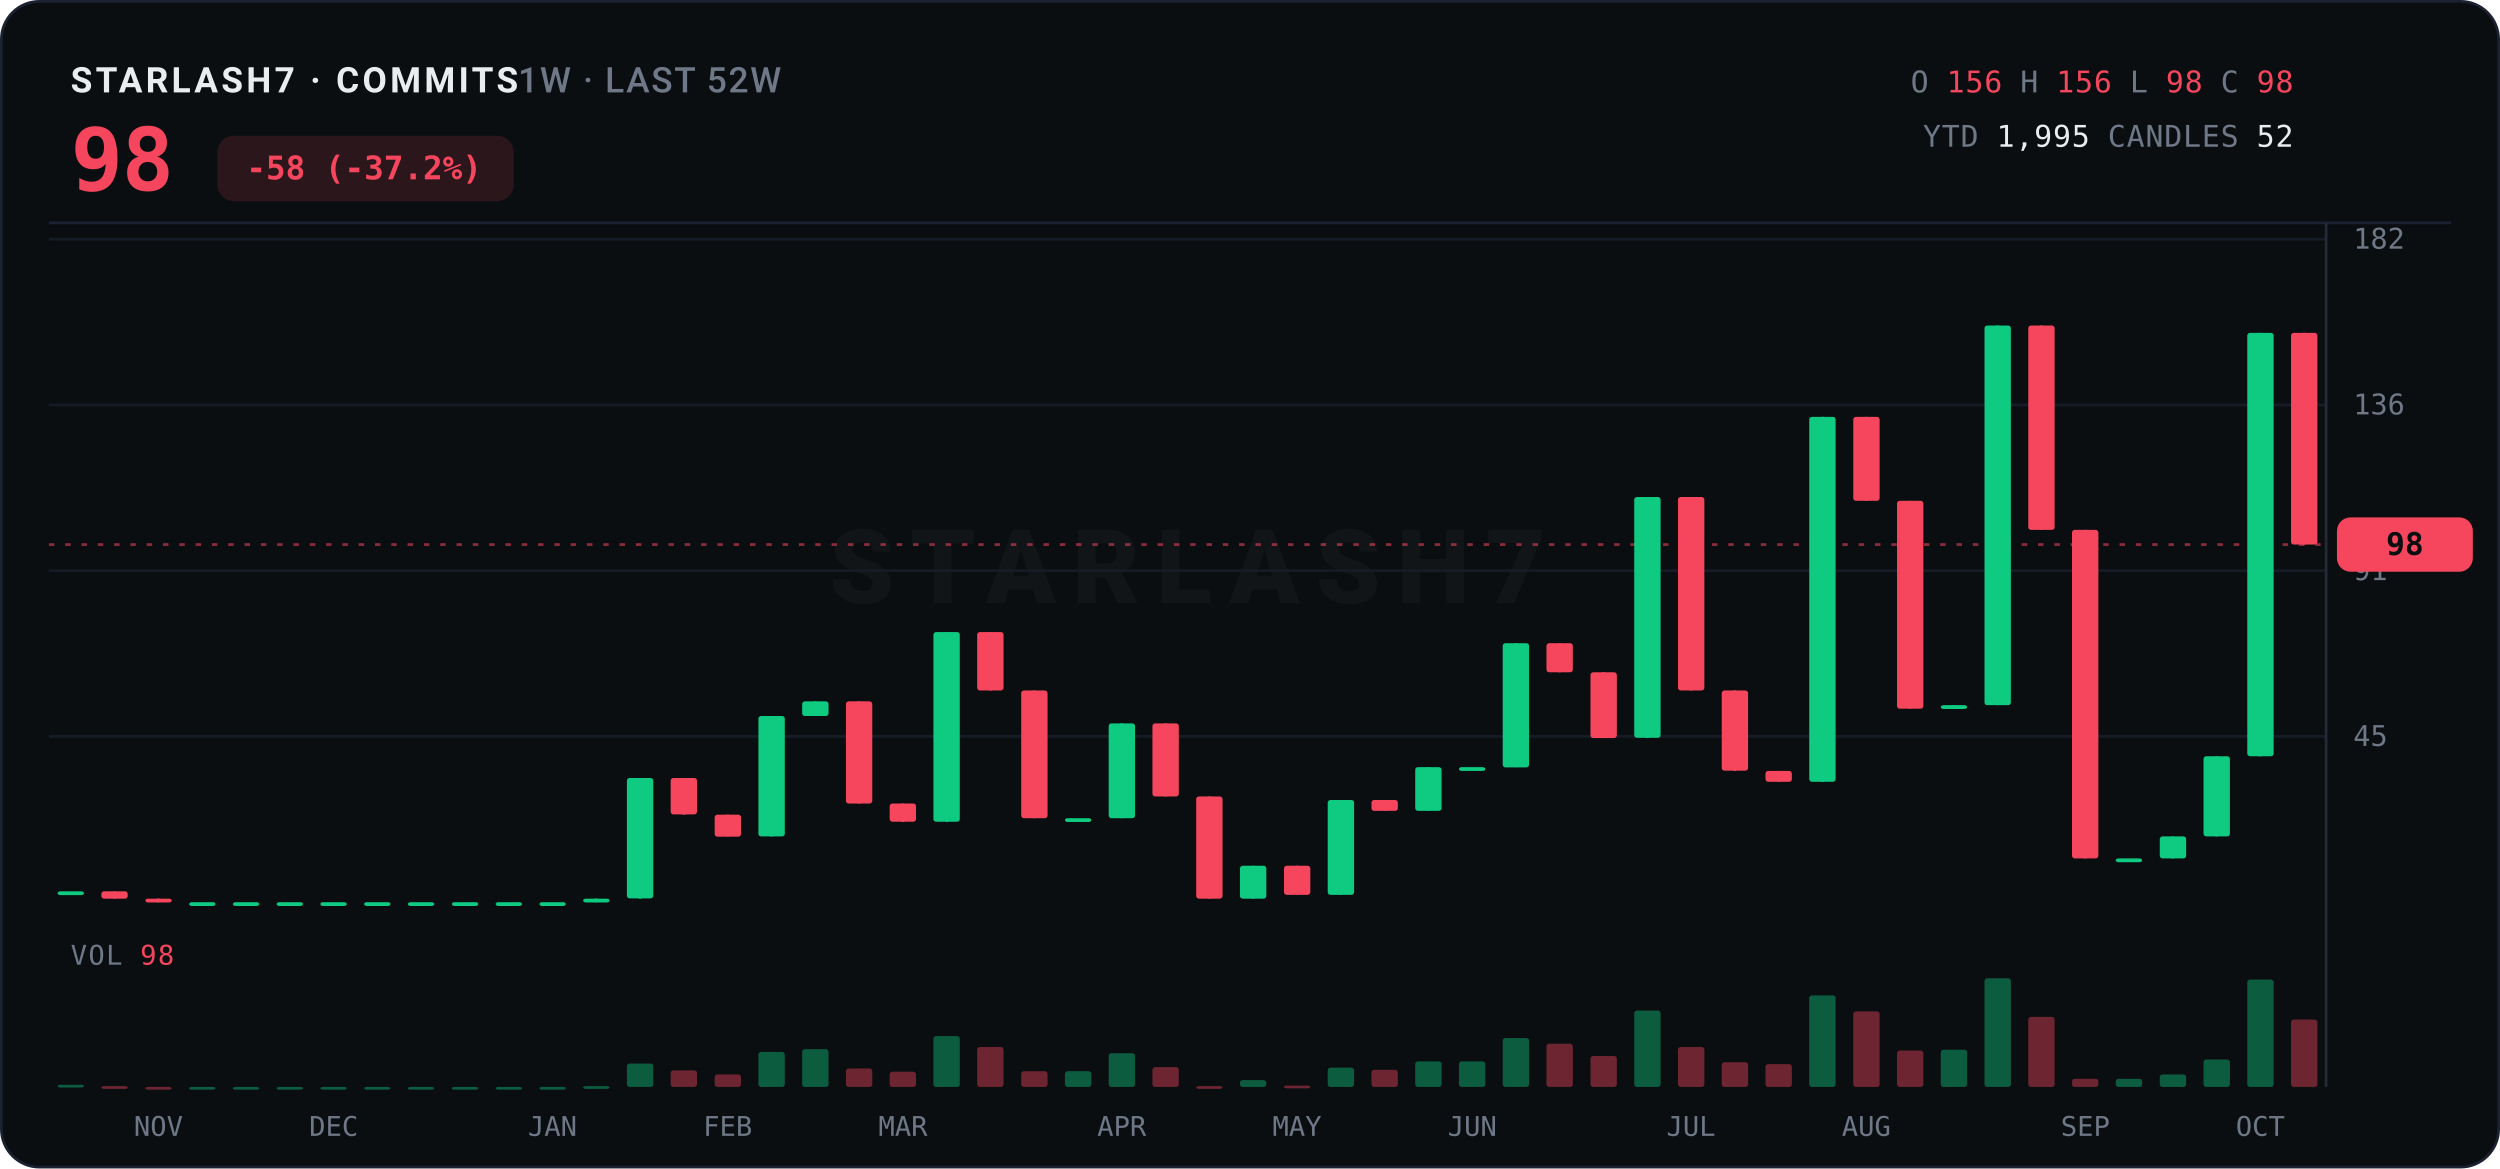
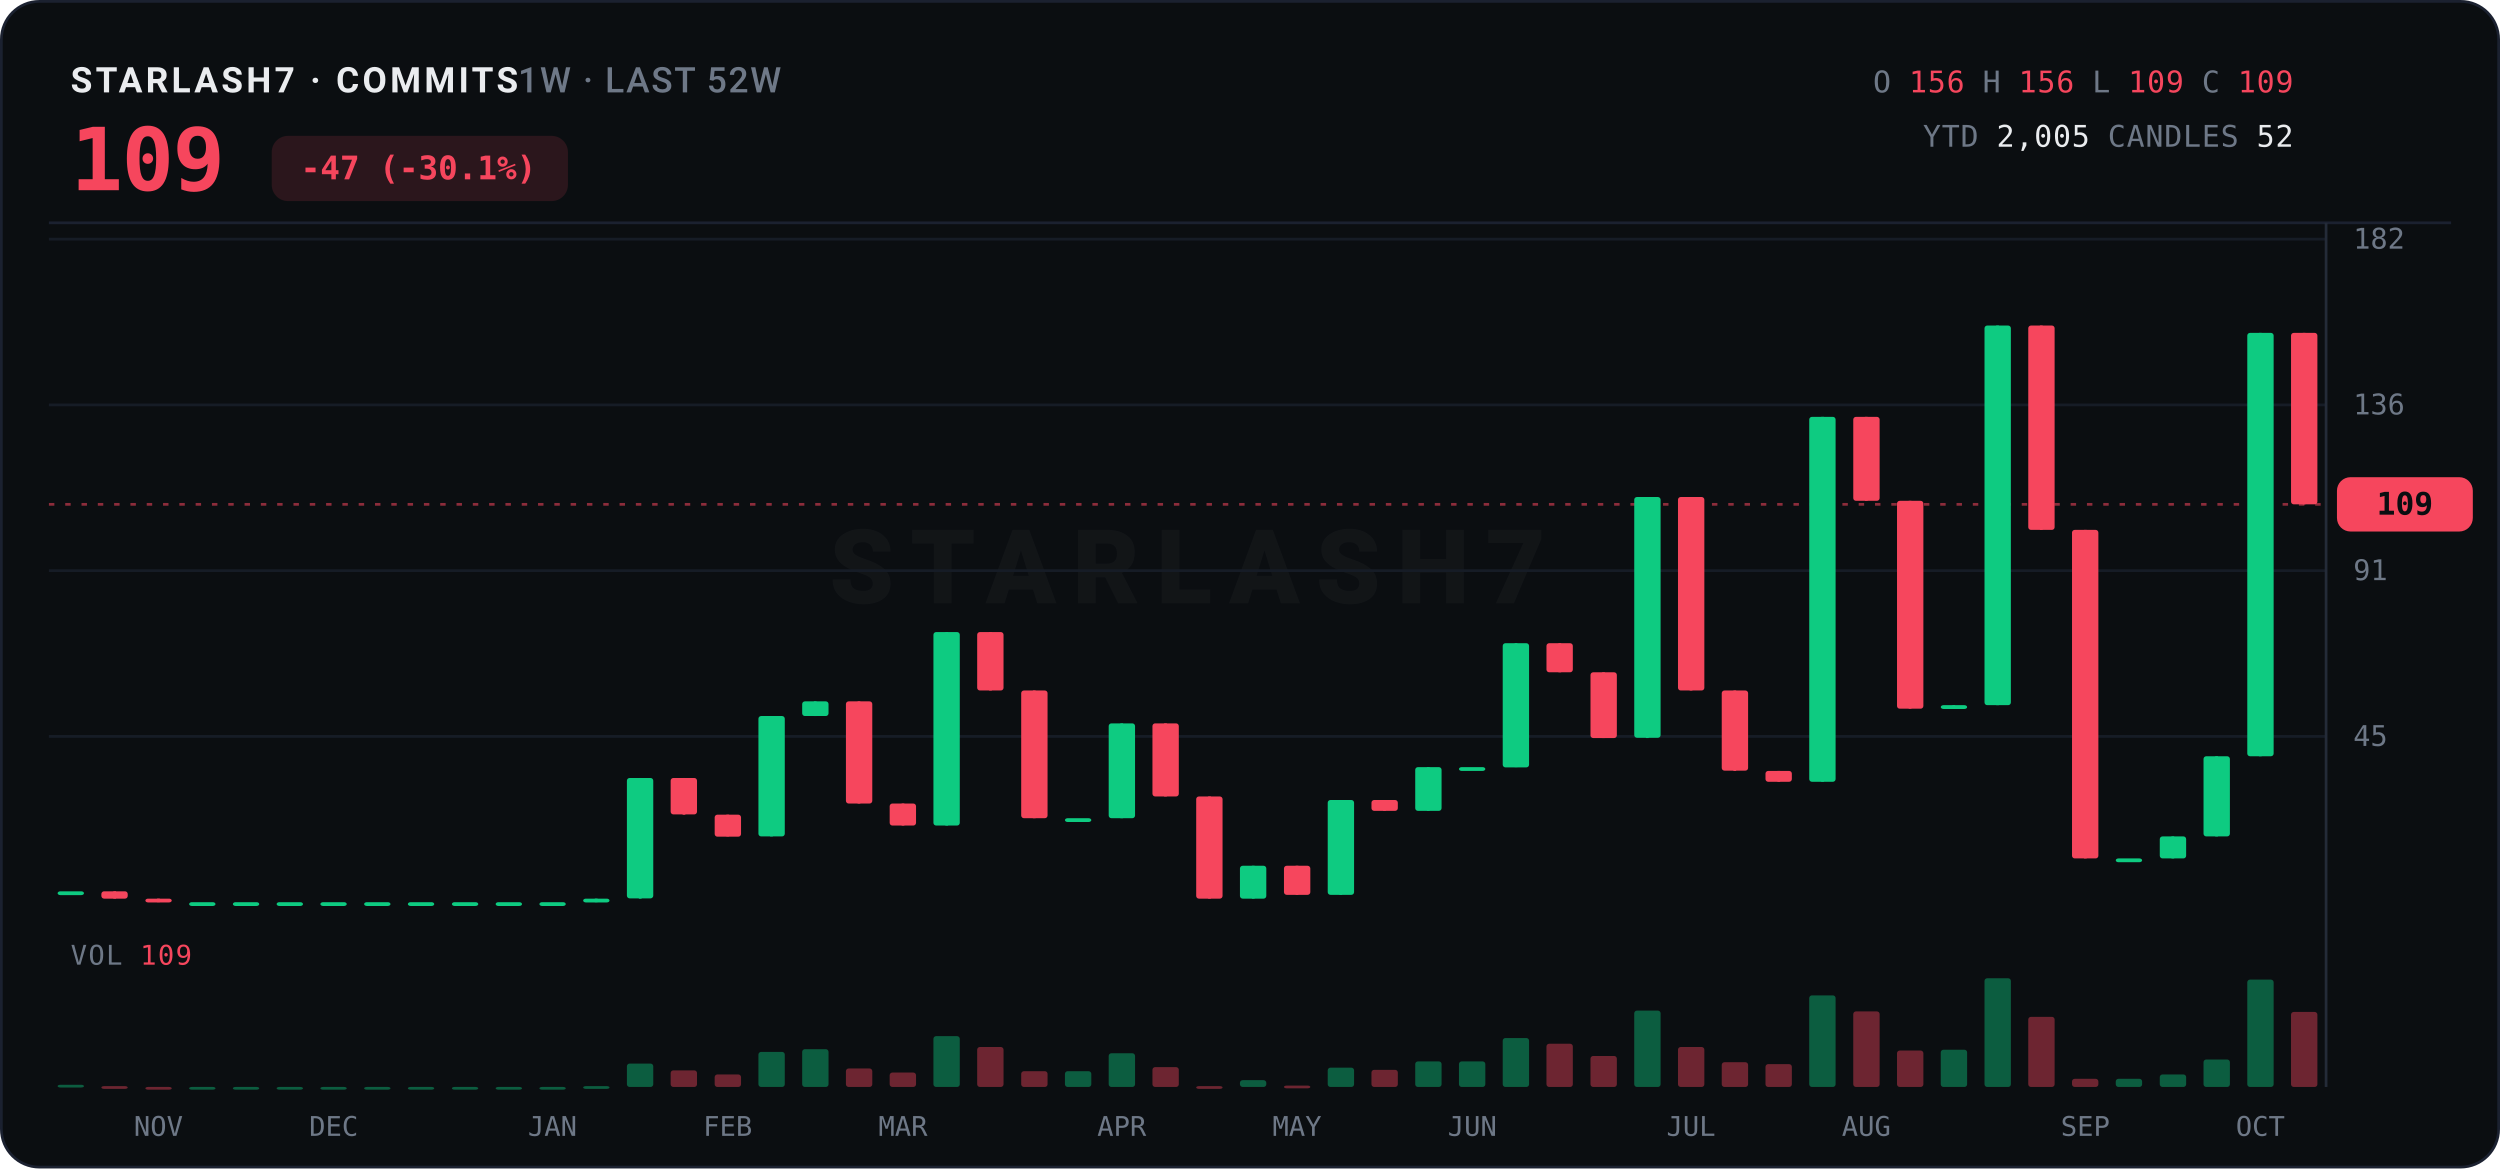
<svg xmlns="http://www.w3.org/2000/svg" width="920" height="430" viewBox="0 0 920 430">
  <rect x="0.5" y="0.5" width="919" height="429" rx="14" fill="#0B0E11" stroke="#1B2130" />
  <text x="26" y="34" font-family="ui-sans-serif,system-ui,-apple-system,'Segoe UI',Roboto,sans-serif" font-size="13" font-weight="700" letter-spacing="1.2" fill="#EAECEF">STARLASH7 · COMMITS<tspan fill="#6E7887" font-weight="500" letter-spacing="0.6">  1W · LAST 52W</tspan>
  </text>
-   <text x="26" y="70" font-family="ui-monospace,'SF Mono',SFMono-Regular,Menlo,Consolas,monospace" font-size="32" font-weight="800" fill="#F6465D" letter-spacing="-0.5">98</text>
-   <rect x="80" y="50" width="109" height="24" rx="6" fill="#F6465D" opacity="0.14" />
-   <text x="134" y="66" text-anchor="middle" font-family="ui-monospace,'SF Mono',SFMono-Regular,Menlo,Consolas,monospace" font-size="12" font-weight="700" fill="#F6465D">-58 (-37.2%)</text>
+   <text x="26" y="70" font-family="ui-monospace,'SF Mono',SFMono-Regular,Menlo,Consolas,monospace" font-size="32" font-weight="800" fill="#F6465D" letter-spacing="-0.5">109</text>
+   <rect x="100" y="50" width="109" height="24" rx="6" fill="#F6465D" opacity="0.14" />
+   <text x="154" y="66" text-anchor="middle" font-family="ui-monospace,'SF Mono',SFMono-Regular,Menlo,Consolas,monospace" font-size="12" font-weight="700" fill="#F6465D">-47 (-30.1%)</text>
  <text x="844" y="34" text-anchor="end" font-family="ui-monospace,'SF Mono',SFMono-Regular,Menlo,Consolas,monospace" font-size="11" letter-spacing="0.3">
    <tspan fill="#6E7887">O</tspan>
    <tspan fill="#F6465D">156</tspan>
    <tspan fill="#6E7887">H</tspan>
    <tspan fill="#F6465D">156</tspan>
    <tspan fill="#6E7887">L</tspan>
-     <tspan fill="#F6465D">98</tspan>
+     <tspan fill="#F6465D">109</tspan>
    <tspan fill="#6E7887">C</tspan>
-     <tspan fill="#F6465D">98</tspan>
+     <tspan fill="#F6465D">109</tspan>
  </text>
  <text x="844" y="54" text-anchor="end" font-family="ui-monospace,'SF Mono',SFMono-Regular,Menlo,Consolas,monospace" font-size="11" letter-spacing="0.3">
    <tspan fill="#6E7887">YTD</tspan>
-     <tspan fill="#EAECEF">1,995</tspan>
+     <tspan fill="#EAECEF">2,005</tspan>
    <tspan fill="#6E7887">CANDLES</tspan>
    <tspan fill="#EAECEF">52</tspan>
  </text>
  <line x1="18" y1="82" x2="902" y2="82" stroke="#1B2130" stroke-width="1" />
  <text x="437.0" y="222.0" text-anchor="middle" font-family="ui-sans-serif,system-ui,-apple-system,'Segoe UI',Roboto,sans-serif" font-size="38" font-weight="800" letter-spacing="6" fill="#EAECEF" opacity="0.035">STARLASH7</text>
  <line x1="18" y1="271.0" x2="856" y2="271.0" stroke="#161C26" stroke-width="1" />
  <text x="866" y="274.5" font-family="ui-monospace,'SF Mono',SFMono-Regular,Menlo,Consolas,monospace" font-size="10.5" fill="#6E7887">45</text>
  <line x1="18" y1="210.0" x2="856" y2="210.0" stroke="#161C26" stroke-width="1" />
  <text x="866" y="213.5" font-family="ui-monospace,'SF Mono',SFMono-Regular,Menlo,Consolas,monospace" font-size="10.5" fill="#6E7887">91</text>
  <line x1="18" y1="149.0" x2="856" y2="149.0" stroke="#161C26" stroke-width="1" />
  <text x="866" y="152.5" font-family="ui-monospace,'SF Mono',SFMono-Regular,Menlo,Consolas,monospace" font-size="10.5" fill="#6E7887">136</text>
  <line x1="18" y1="88.0" x2="856" y2="88.0" stroke="#161C26" stroke-width="1" />
  <text x="866" y="91.5" font-family="ui-monospace,'SF Mono',SFMono-Regular,Menlo,Consolas,monospace" font-size="10.5" fill="#6E7887">182</text>
  <line x1="856" y1="82" x2="856" y2="400" stroke="#242B38" stroke-width="1" />
-   <line x1="18" y1="200.4" x2="856" y2="200.4" stroke="#F6465D" stroke-width="1" stroke-dasharray="2 4" opacity="0.55" />
-   <rect x="860" y="190.4" width="50" height="20" rx="5" fill="#F6465D" />
-   <text x="885.0" y="204.2" text-anchor="middle" font-family="ui-monospace,'SF Mono',SFMono-Regular,Menlo,Consolas,monospace" font-size="11.5" font-weight="800" fill="#0B0E11">98</text>
+   <line x1="18" y1="185.6" x2="856" y2="185.6" stroke="#F6465D" stroke-width="1" stroke-dasharray="2 4" opacity="0.55" />
+   <rect x="860" y="175.6" width="50" height="20" rx="5" fill="#F6465D" />
+   <text x="885.0" y="189.4" text-anchor="middle" font-family="ui-monospace,'SF Mono',SFMono-Regular,Menlo,Consolas,monospace" font-size="11.5" font-weight="800" fill="#0B0E11">109</text>
  <line x1="26.1" y1="328.0" x2="26.1" y2="328.0" stroke="#0ECB81" stroke-width="1" />
  <rect x="21.2" y="328.0" width="9.7" height="1.4" rx="1" fill="#0ECB81" />
  <line x1="42.2" y1="328.0" x2="42.2" y2="330.7" stroke="#F6465D" stroke-width="1" />
  <rect x="37.3" y="328.0" width="9.7" height="2.7" rx="1" fill="#F6465D" />
  <line x1="58.3" y1="330.7" x2="58.3" y2="332.0" stroke="#F6465D" stroke-width="1" />
  <rect x="53.5" y="330.7" width="9.7" height="1.4" rx="1" fill="#F6465D" />
  <line x1="74.4" y1="332.0" x2="74.4" y2="332.0" stroke="#0ECB81" stroke-width="1" />
  <rect x="69.6" y="332.0" width="9.7" height="1.4" rx="1" fill="#0ECB81" />
  <line x1="90.5" y1="332.0" x2="90.5" y2="332.0" stroke="#0ECB81" stroke-width="1" />
  <rect x="85.7" y="332.0" width="9.7" height="1.4" rx="1" fill="#0ECB81" />
  <line x1="106.6" y1="332.0" x2="106.6" y2="332.0" stroke="#0ECB81" stroke-width="1" />
  <rect x="101.8" y="332.0" width="9.7" height="1.4" rx="1" fill="#0ECB81" />
  <line x1="122.8" y1="332.0" x2="122.8" y2="332.0" stroke="#0ECB81" stroke-width="1" />
  <rect x="117.9" y="332.0" width="9.7" height="1.4" rx="1" fill="#0ECB81" />
  <line x1="138.9" y1="332.0" x2="138.9" y2="332.0" stroke="#0ECB81" stroke-width="1" />
  <rect x="134.0" y="332.0" width="9.7" height="1.4" rx="1" fill="#0ECB81" />
  <line x1="155.0" y1="332.0" x2="155.0" y2="332.0" stroke="#0ECB81" stroke-width="1" />
  <rect x="150.1" y="332.0" width="9.7" height="1.4" rx="1" fill="#0ECB81" />
  <line x1="171.1" y1="332.0" x2="171.1" y2="332.0" stroke="#0ECB81" stroke-width="1" />
  <rect x="166.3" y="332.0" width="9.7" height="1.4" rx="1" fill="#0ECB81" />
  <line x1="187.2" y1="332.0" x2="187.2" y2="332.0" stroke="#0ECB81" stroke-width="1" />
  <rect x="182.4" y="332.0" width="9.7" height="1.4" rx="1" fill="#0ECB81" />
  <line x1="203.3" y1="332.0" x2="203.3" y2="332.0" stroke="#0ECB81" stroke-width="1" />
  <rect x="198.5" y="332.0" width="9.7" height="1.4" rx="1" fill="#0ECB81" />
  <line x1="219.4" y1="330.7" x2="219.4" y2="332.0" stroke="#0ECB81" stroke-width="1" />
  <rect x="214.6" y="330.7" width="9.7" height="1.4" rx="1" fill="#0ECB81" />
  <line x1="235.6" y1="286.3" x2="235.6" y2="330.7" stroke="#0ECB81" stroke-width="1" />
  <rect x="230.7" y="286.3" width="9.7" height="44.3" rx="1" fill="#0ECB81" />
  <line x1="251.7" y1="286.3" x2="251.7" y2="299.8" stroke="#F6465D" stroke-width="1" />
  <rect x="246.8" y="286.3" width="9.7" height="13.4" rx="1" fill="#F6465D" />
  <line x1="267.8" y1="299.8" x2="267.8" y2="307.8" stroke="#F6465D" stroke-width="1" />
  <rect x="263.0" y="299.8" width="9.7" height="8.1" rx="1" fill="#F6465D" />
  <line x1="283.9" y1="263.5" x2="283.9" y2="307.8" stroke="#0ECB81" stroke-width="1" />
  <rect x="279.1" y="263.5" width="9.7" height="44.3" rx="1" fill="#0ECB81" />
  <line x1="300.0" y1="258.1" x2="300.0" y2="263.5" stroke="#0ECB81" stroke-width="1" />
  <rect x="295.2" y="258.1" width="9.7" height="5.4" rx="1" fill="#0ECB81" />
  <line x1="316.1" y1="258.1" x2="316.1" y2="295.7" stroke="#F6465D" stroke-width="1" />
  <rect x="311.3" y="258.1" width="9.7" height="37.6" rx="1" fill="#F6465D" />
-   <line x1="332.3" y1="295.7" x2="332.3" y2="302.5" stroke="#F6465D" stroke-width="1" />
-   <rect x="327.4" y="295.7" width="9.7" height="6.7" rx="1" fill="#F6465D" />
-   <line x1="348.4" y1="232.6" x2="348.4" y2="302.5" stroke="#0ECB81" stroke-width="1" />
-   <rect x="343.5" y="232.6" width="9.7" height="69.8" rx="1" fill="#0ECB81" />
+   <line x1="332.3" y1="295.7" x2="332.3" y2="303.8" stroke="#F6465D" stroke-width="1" />
+   <rect x="327.4" y="295.7" width="9.7" height="8.1" rx="1" fill="#F6465D" />
+   <line x1="348.4" y1="232.6" x2="348.4" y2="303.8" stroke="#0ECB81" stroke-width="1" />
+   <rect x="343.5" y="232.6" width="9.7" height="71.2" rx="1" fill="#0ECB81" />
  <line x1="364.5" y1="232.6" x2="364.5" y2="254.1" stroke="#F6465D" stroke-width="1" />
  <rect x="359.6" y="232.6" width="9.7" height="21.5" rx="1" fill="#F6465D" />
  <line x1="380.6" y1="254.1" x2="380.6" y2="301.1" stroke="#F6465D" stroke-width="1" />
  <rect x="375.8" y="254.1" width="9.7" height="47.0" rx="1" fill="#F6465D" />
  <line x1="396.7" y1="301.1" x2="396.7" y2="301.1" stroke="#0ECB81" stroke-width="1" />
  <rect x="391.9" y="301.1" width="9.7" height="1.4" rx="1" fill="#0ECB81" />
  <line x1="412.8" y1="266.2" x2="412.8" y2="301.1" stroke="#0ECB81" stroke-width="1" />
  <rect x="408.0" y="266.2" width="9.7" height="34.9" rx="1" fill="#0ECB81" />
  <line x1="428.9" y1="266.2" x2="428.9" y2="293.1" stroke="#F6465D" stroke-width="1" />
  <rect x="424.1" y="266.2" width="9.7" height="26.9" rx="1" fill="#F6465D" />
  <line x1="445.1" y1="293.1" x2="445.1" y2="330.7" stroke="#F6465D" stroke-width="1" />
  <rect x="440.2" y="293.1" width="9.7" height="37.6" rx="1" fill="#F6465D" />
  <line x1="461.2" y1="318.6" x2="461.2" y2="330.7" stroke="#0ECB81" stroke-width="1" />
  <rect x="456.3" y="318.6" width="9.7" height="12.1" rx="1" fill="#0ECB81" />
  <line x1="477.3" y1="318.6" x2="477.3" y2="329.3" stroke="#F6465D" stroke-width="1" />
  <rect x="472.5" y="318.6" width="9.7" height="10.7" rx="1" fill="#F6465D" />
  <line x1="493.4" y1="294.4" x2="493.4" y2="329.3" stroke="#0ECB81" stroke-width="1" />
  <rect x="488.6" y="294.4" width="9.7" height="34.9" rx="1" fill="#0ECB81" />
  <line x1="509.5" y1="294.4" x2="509.5" y2="298.4" stroke="#F6465D" stroke-width="1" />
  <rect x="504.7" y="294.4" width="9.7" height="4.0" rx="1" fill="#F6465D" />
  <line x1="525.6" y1="282.3" x2="525.6" y2="298.4" stroke="#0ECB81" stroke-width="1" />
  <rect x="520.8" y="282.3" width="9.7" height="16.1" rx="1" fill="#0ECB81" />
  <line x1="541.8" y1="282.3" x2="541.8" y2="282.3" stroke="#0ECB81" stroke-width="1" />
  <rect x="536.9" y="282.3" width="9.7" height="1.4" rx="1" fill="#0ECB81" />
  <line x1="557.9" y1="236.7" x2="557.9" y2="282.3" stroke="#0ECB81" stroke-width="1" />
  <rect x="553.0" y="236.7" width="9.7" height="45.7" rx="1" fill="#0ECB81" />
  <line x1="574.0" y1="236.7" x2="574.0" y2="247.4" stroke="#F6465D" stroke-width="1" />
  <rect x="569.1" y="236.7" width="9.7" height="10.7" rx="1" fill="#F6465D" />
  <line x1="590.1" y1="247.4" x2="590.1" y2="271.6" stroke="#F6465D" stroke-width="1" />
  <rect x="585.3" y="247.4" width="9.7" height="24.2" rx="1" fill="#F6465D" />
  <line x1="606.2" y1="182.9" x2="606.2" y2="271.6" stroke="#0ECB81" stroke-width="1" />
  <rect x="601.4" y="182.9" width="9.7" height="88.6" rx="1" fill="#0ECB81" />
  <line x1="622.3" y1="182.9" x2="622.3" y2="254.1" stroke="#F6465D" stroke-width="1" />
  <rect x="617.5" y="182.9" width="9.7" height="71.2" rx="1" fill="#F6465D" />
  <line x1="638.4" y1="254.1" x2="638.4" y2="283.7" stroke="#F6465D" stroke-width="1" />
  <rect x="633.6" y="254.1" width="9.7" height="29.5" rx="1" fill="#F6465D" />
  <line x1="654.6" y1="283.7" x2="654.6" y2="287.7" stroke="#F6465D" stroke-width="1" />
  <rect x="649.7" y="283.7" width="9.7" height="4.0" rx="1" fill="#F6465D" />
  <line x1="670.7" y1="153.4" x2="670.7" y2="287.7" stroke="#0ECB81" stroke-width="1" />
  <rect x="665.8" y="153.4" width="9.7" height="134.3" rx="1" fill="#0ECB81" />
  <line x1="686.8" y1="153.4" x2="686.8" y2="184.3" stroke="#F6465D" stroke-width="1" />
  <rect x="682.0" y="153.4" width="9.7" height="30.9" rx="1" fill="#F6465D" />
  <line x1="702.9" y1="184.3" x2="702.9" y2="260.8" stroke="#F6465D" stroke-width="1" />
  <rect x="698.1" y="184.3" width="9.7" height="76.5" rx="1" fill="#F6465D" />
  <line x1="719.0" y1="259.5" x2="719.0" y2="260.8" stroke="#0ECB81" stroke-width="1" />
  <rect x="714.2" y="259.5" width="9.7" height="1.4" rx="1" fill="#0ECB81" />
  <line x1="735.1" y1="119.8" x2="735.1" y2="259.5" stroke="#0ECB81" stroke-width="1" />
  <rect x="730.3" y="119.8" width="9.7" height="139.7" rx="1" fill="#0ECB81" />
  <line x1="751.2" y1="119.8" x2="751.2" y2="195.0" stroke="#F6465D" stroke-width="1" />
  <rect x="746.4" y="119.8" width="9.7" height="75.2" rx="1" fill="#F6465D" />
  <line x1="767.4" y1="195.0" x2="767.4" y2="315.9" stroke="#F6465D" stroke-width="1" />
  <rect x="762.5" y="195.0" width="9.7" height="120.9" rx="1" fill="#F6465D" />
  <line x1="783.5" y1="315.9" x2="783.5" y2="315.9" stroke="#0ECB81" stroke-width="1" />
  <rect x="778.6" y="315.9" width="9.7" height="1.4" rx="1" fill="#0ECB81" />
  <line x1="799.6" y1="307.8" x2="799.6" y2="315.9" stroke="#0ECB81" stroke-width="1" />
  <rect x="794.8" y="307.8" width="9.7" height="8.1" rx="1" fill="#0ECB81" />
  <line x1="815.7" y1="278.3" x2="815.7" y2="307.8" stroke="#0ECB81" stroke-width="1" />
  <rect x="810.9" y="278.3" width="9.7" height="29.5" rx="1" fill="#0ECB81" />
  <line x1="831.8" y1="122.5" x2="831.8" y2="278.3" stroke="#0ECB81" stroke-width="1" />
  <rect x="827.0" y="122.5" width="9.7" height="155.8" rx="1" fill="#0ECB81" />
-   <line x1="847.9" y1="122.5" x2="847.9" y2="200.4" stroke="#F6465D" stroke-width="1" />
-   <rect x="843.1" y="122.5" width="9.7" height="77.9" rx="1" fill="#F6465D" />
-   <text x="26" y="355" font-family="ui-monospace,'SF Mono',SFMono-Regular,Menlo,Consolas,monospace" font-size="10" letter-spacing="0.5" fill="#6E7887">VOL <tspan fill="#F6465D">98</tspan>
+   <line x1="847.9" y1="122.5" x2="847.9" y2="185.6" stroke="#F6465D" stroke-width="1" />
+   <rect x="843.1" y="122.5" width="9.7" height="63.1" rx="1" fill="#F6465D" />
+   <text x="26" y="355" font-family="ui-monospace,'SF Mono',SFMono-Regular,Menlo,Consolas,monospace" font-size="10" letter-spacing="0.5" fill="#6E7887">VOL <tspan fill="#F6465D">109</tspan>
  </text>
  <rect x="21.2" y="399.2" width="9.7" height="1.0" rx="1" fill="#0ECB81" opacity="0.42" />
  <rect x="37.3" y="399.7" width="9.7" height="1.0" rx="1" fill="#F6465D" opacity="0.42" />
  <rect x="53.5" y="400.0" width="9.7" height="1.0" rx="1" fill="#F6465D" opacity="0.42" />
  <rect x="69.6" y="400.0" width="9.7" height="1.0" rx="1" fill="#0ECB81" opacity="0.42" />
  <rect x="85.7" y="400.0" width="9.7" height="1.0" rx="1" fill="#0ECB81" opacity="0.42" />
  <rect x="101.8" y="400.0" width="9.7" height="1.0" rx="1" fill="#0ECB81" opacity="0.42" />
  <rect x="117.9" y="400.0" width="9.7" height="1.0" rx="1" fill="#0ECB81" opacity="0.42" />
  <rect x="134.0" y="400.0" width="9.7" height="1.0" rx="1" fill="#0ECB81" opacity="0.42" />
  <rect x="150.1" y="400.0" width="9.7" height="1.0" rx="1" fill="#0ECB81" opacity="0.42" />
  <rect x="166.3" y="400.0" width="9.7" height="1.0" rx="1" fill="#0ECB81" opacity="0.42" />
  <rect x="182.4" y="400.0" width="9.7" height="1.0" rx="1" fill="#0ECB81" opacity="0.42" />
  <rect x="198.5" y="400.0" width="9.7" height="1.0" rx="1" fill="#0ECB81" opacity="0.42" />
  <rect x="214.6" y="399.7" width="9.7" height="1.0" rx="1" fill="#0ECB81" opacity="0.42" />
  <rect x="230.7" y="391.4" width="9.7" height="8.6" rx="1" fill="#0ECB81" opacity="0.42" />
  <rect x="246.8" y="393.9" width="9.7" height="6.1" rx="1" fill="#F6465D" opacity="0.42" />
  <rect x="263.0" y="395.4" width="9.7" height="4.6" rx="1" fill="#F6465D" opacity="0.42" />
  <rect x="279.1" y="387.1" width="9.7" height="12.9" rx="1" fill="#0ECB81" opacity="0.42" />
  <rect x="295.2" y="386.1" width="9.7" height="13.9" rx="1" fill="#0ECB81" opacity="0.42" />
  <rect x="311.3" y="393.2" width="9.7" height="6.8" rx="1" fill="#F6465D" opacity="0.42" />
-   <rect x="327.4" y="394.4" width="9.7" height="5.6" rx="1" fill="#F6465D" opacity="0.42" />
+   <rect x="327.4" y="394.7" width="9.7" height="5.3" rx="1" fill="#F6465D" opacity="0.42" />
  <rect x="343.5" y="381.3" width="9.7" height="18.7" rx="1" fill="#0ECB81" opacity="0.42" />
  <rect x="359.6" y="385.3" width="9.7" height="14.7" rx="1" fill="#F6465D" opacity="0.42" />
  <rect x="375.8" y="394.2" width="9.7" height="5.8" rx="1" fill="#F6465D" opacity="0.42" />
  <rect x="391.9" y="394.2" width="9.7" height="5.8" rx="1" fill="#0ECB81" opacity="0.42" />
  <rect x="408.0" y="387.6" width="9.7" height="12.4" rx="1" fill="#0ECB81" opacity="0.42" />
  <rect x="424.1" y="392.7" width="9.7" height="7.3" rx="1" fill="#F6465D" opacity="0.42" />
  <rect x="440.2" y="399.7" width="9.7" height="1.0" rx="1" fill="#F6465D" opacity="0.42" />
  <rect x="456.3" y="397.5" width="9.7" height="2.5" rx="1" fill="#0ECB81" opacity="0.42" />
  <rect x="472.5" y="399.5" width="9.7" height="1.0" rx="1" fill="#F6465D" opacity="0.42" />
  <rect x="488.6" y="392.9" width="9.7" height="7.1" rx="1" fill="#0ECB81" opacity="0.42" />
  <rect x="504.7" y="393.7" width="9.7" height="6.3" rx="1" fill="#F6465D" opacity="0.42" />
  <rect x="520.8" y="390.6" width="9.7" height="9.4" rx="1" fill="#0ECB81" opacity="0.42" />
  <rect x="536.9" y="390.6" width="9.7" height="9.4" rx="1" fill="#0ECB81" opacity="0.42" />
  <rect x="553.0" y="382.0" width="9.7" height="18.0" rx="1" fill="#0ECB81" opacity="0.42" />
  <rect x="569.1" y="384.1" width="9.7" height="15.9" rx="1" fill="#F6465D" opacity="0.42" />
  <rect x="585.3" y="388.6" width="9.7" height="11.4" rx="1" fill="#F6465D" opacity="0.42" />
  <rect x="601.4" y="371.9" width="9.7" height="28.1" rx="1" fill="#0ECB81" opacity="0.42" />
  <rect x="617.5" y="385.3" width="9.7" height="14.7" rx="1" fill="#F6465D" opacity="0.42" />
  <rect x="633.6" y="390.9" width="9.7" height="9.1" rx="1" fill="#F6465D" opacity="0.42" />
  <rect x="649.7" y="391.6" width="9.7" height="8.4" rx="1" fill="#F6465D" opacity="0.42" />
  <rect x="665.8" y="366.3" width="9.7" height="33.7" rx="1" fill="#0ECB81" opacity="0.42" />
  <rect x="682.0" y="372.2" width="9.7" height="27.8" rx="1" fill="#F6465D" opacity="0.42" />
  <rect x="698.1" y="386.6" width="9.7" height="13.4" rx="1" fill="#F6465D" opacity="0.42" />
  <rect x="714.2" y="386.3" width="9.7" height="13.7" rx="1" fill="#0ECB81" opacity="0.42" />
  <rect x="730.3" y="360.0" width="9.7" height="40.0" rx="1" fill="#0ECB81" opacity="0.42" />
  <rect x="746.4" y="374.2" width="9.7" height="25.8" rx="1" fill="#F6465D" opacity="0.42" />
  <rect x="762.5" y="397.0" width="9.7" height="3.0" rx="1" fill="#F6465D" opacity="0.42" />
  <rect x="778.6" y="397.0" width="9.7" height="3.0" rx="1" fill="#0ECB81" opacity="0.42" />
  <rect x="794.8" y="395.4" width="9.7" height="4.6" rx="1" fill="#0ECB81" opacity="0.42" />
  <rect x="810.9" y="389.9" width="9.7" height="10.1" rx="1" fill="#0ECB81" opacity="0.42" />
  <rect x="827.0" y="360.5" width="9.7" height="39.5" rx="1" fill="#0ECB81" opacity="0.42" />
-   <rect x="843.1" y="375.2" width="9.7" height="24.8" rx="1" fill="#F6465D" opacity="0.42" />
+   <rect x="843.1" y="372.4" width="9.7" height="27.6" rx="1" fill="#F6465D" opacity="0.42" />
  <text x="58.3" y="418" text-anchor="middle" font-family="ui-monospace,'SF Mono',SFMono-Regular,Menlo,Consolas,monospace" font-size="10" fill="#6E7887">NOV</text>
  <text x="122.8" y="418" text-anchor="middle" font-family="ui-monospace,'SF Mono',SFMono-Regular,Menlo,Consolas,monospace" font-size="10" fill="#6E7887">DEC</text>
  <text x="203.3" y="418" text-anchor="middle" font-family="ui-monospace,'SF Mono',SFMono-Regular,Menlo,Consolas,monospace" font-size="10" fill="#6E7887">JAN</text>
  <text x="267.8" y="418" text-anchor="middle" font-family="ui-monospace,'SF Mono',SFMono-Regular,Menlo,Consolas,monospace" font-size="10" fill="#6E7887">FEB</text>
  <text x="332.3" y="418" text-anchor="middle" font-family="ui-monospace,'SF Mono',SFMono-Regular,Menlo,Consolas,monospace" font-size="10" fill="#6E7887">MAR</text>
  <text x="412.8" y="418" text-anchor="middle" font-family="ui-monospace,'SF Mono',SFMono-Regular,Menlo,Consolas,monospace" font-size="10" fill="#6E7887">APR</text>
  <text x="477.3" y="418" text-anchor="middle" font-family="ui-monospace,'SF Mono',SFMono-Regular,Menlo,Consolas,monospace" font-size="10" fill="#6E7887">MAY</text>
  <text x="541.8" y="418" text-anchor="middle" font-family="ui-monospace,'SF Mono',SFMono-Regular,Menlo,Consolas,monospace" font-size="10" fill="#6E7887">JUN</text>
  <text x="622.3" y="418" text-anchor="middle" font-family="ui-monospace,'SF Mono',SFMono-Regular,Menlo,Consolas,monospace" font-size="10" fill="#6E7887">JUL</text>
  <text x="686.8" y="418" text-anchor="middle" font-family="ui-monospace,'SF Mono',SFMono-Regular,Menlo,Consolas,monospace" font-size="10" fill="#6E7887">AUG</text>
  <text x="767.4" y="418" text-anchor="middle" font-family="ui-monospace,'SF Mono',SFMono-Regular,Menlo,Consolas,monospace" font-size="10" fill="#6E7887">SEP</text>
  <text x="831.8" y="418" text-anchor="middle" font-family="ui-monospace,'SF Mono',SFMono-Regular,Menlo,Consolas,monospace" font-size="10" fill="#6E7887">OCT</text>
</svg>
